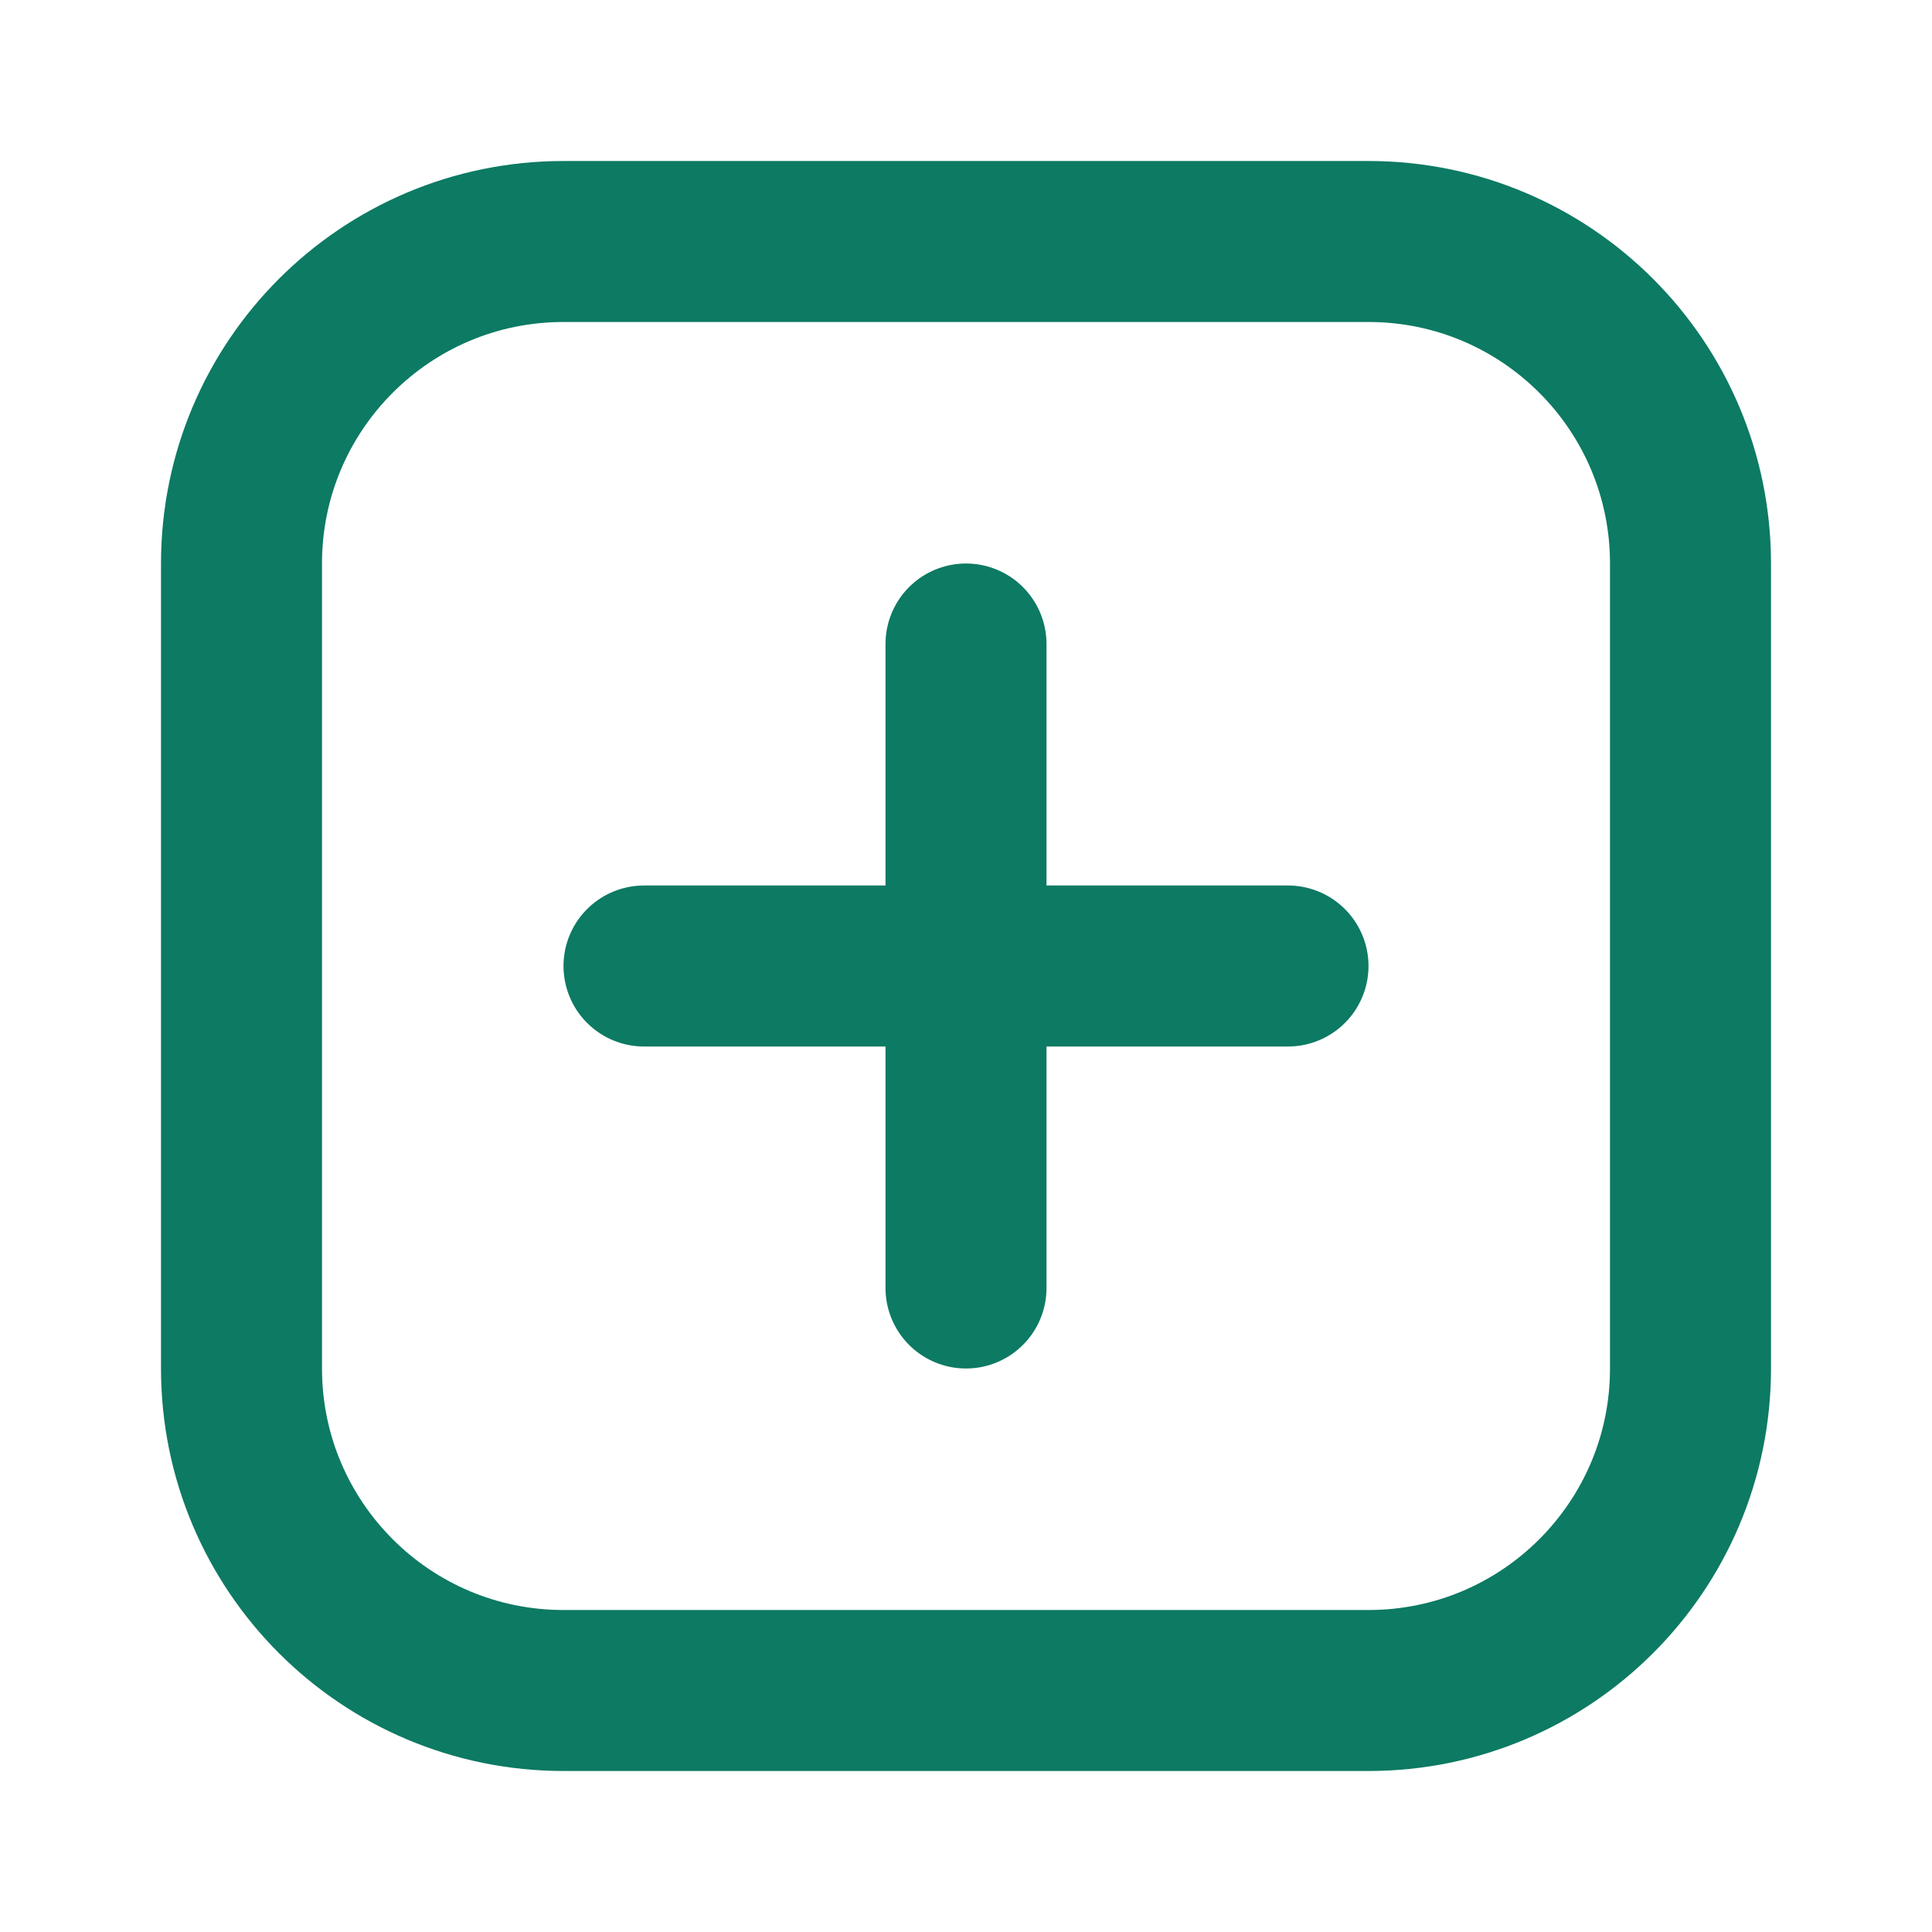
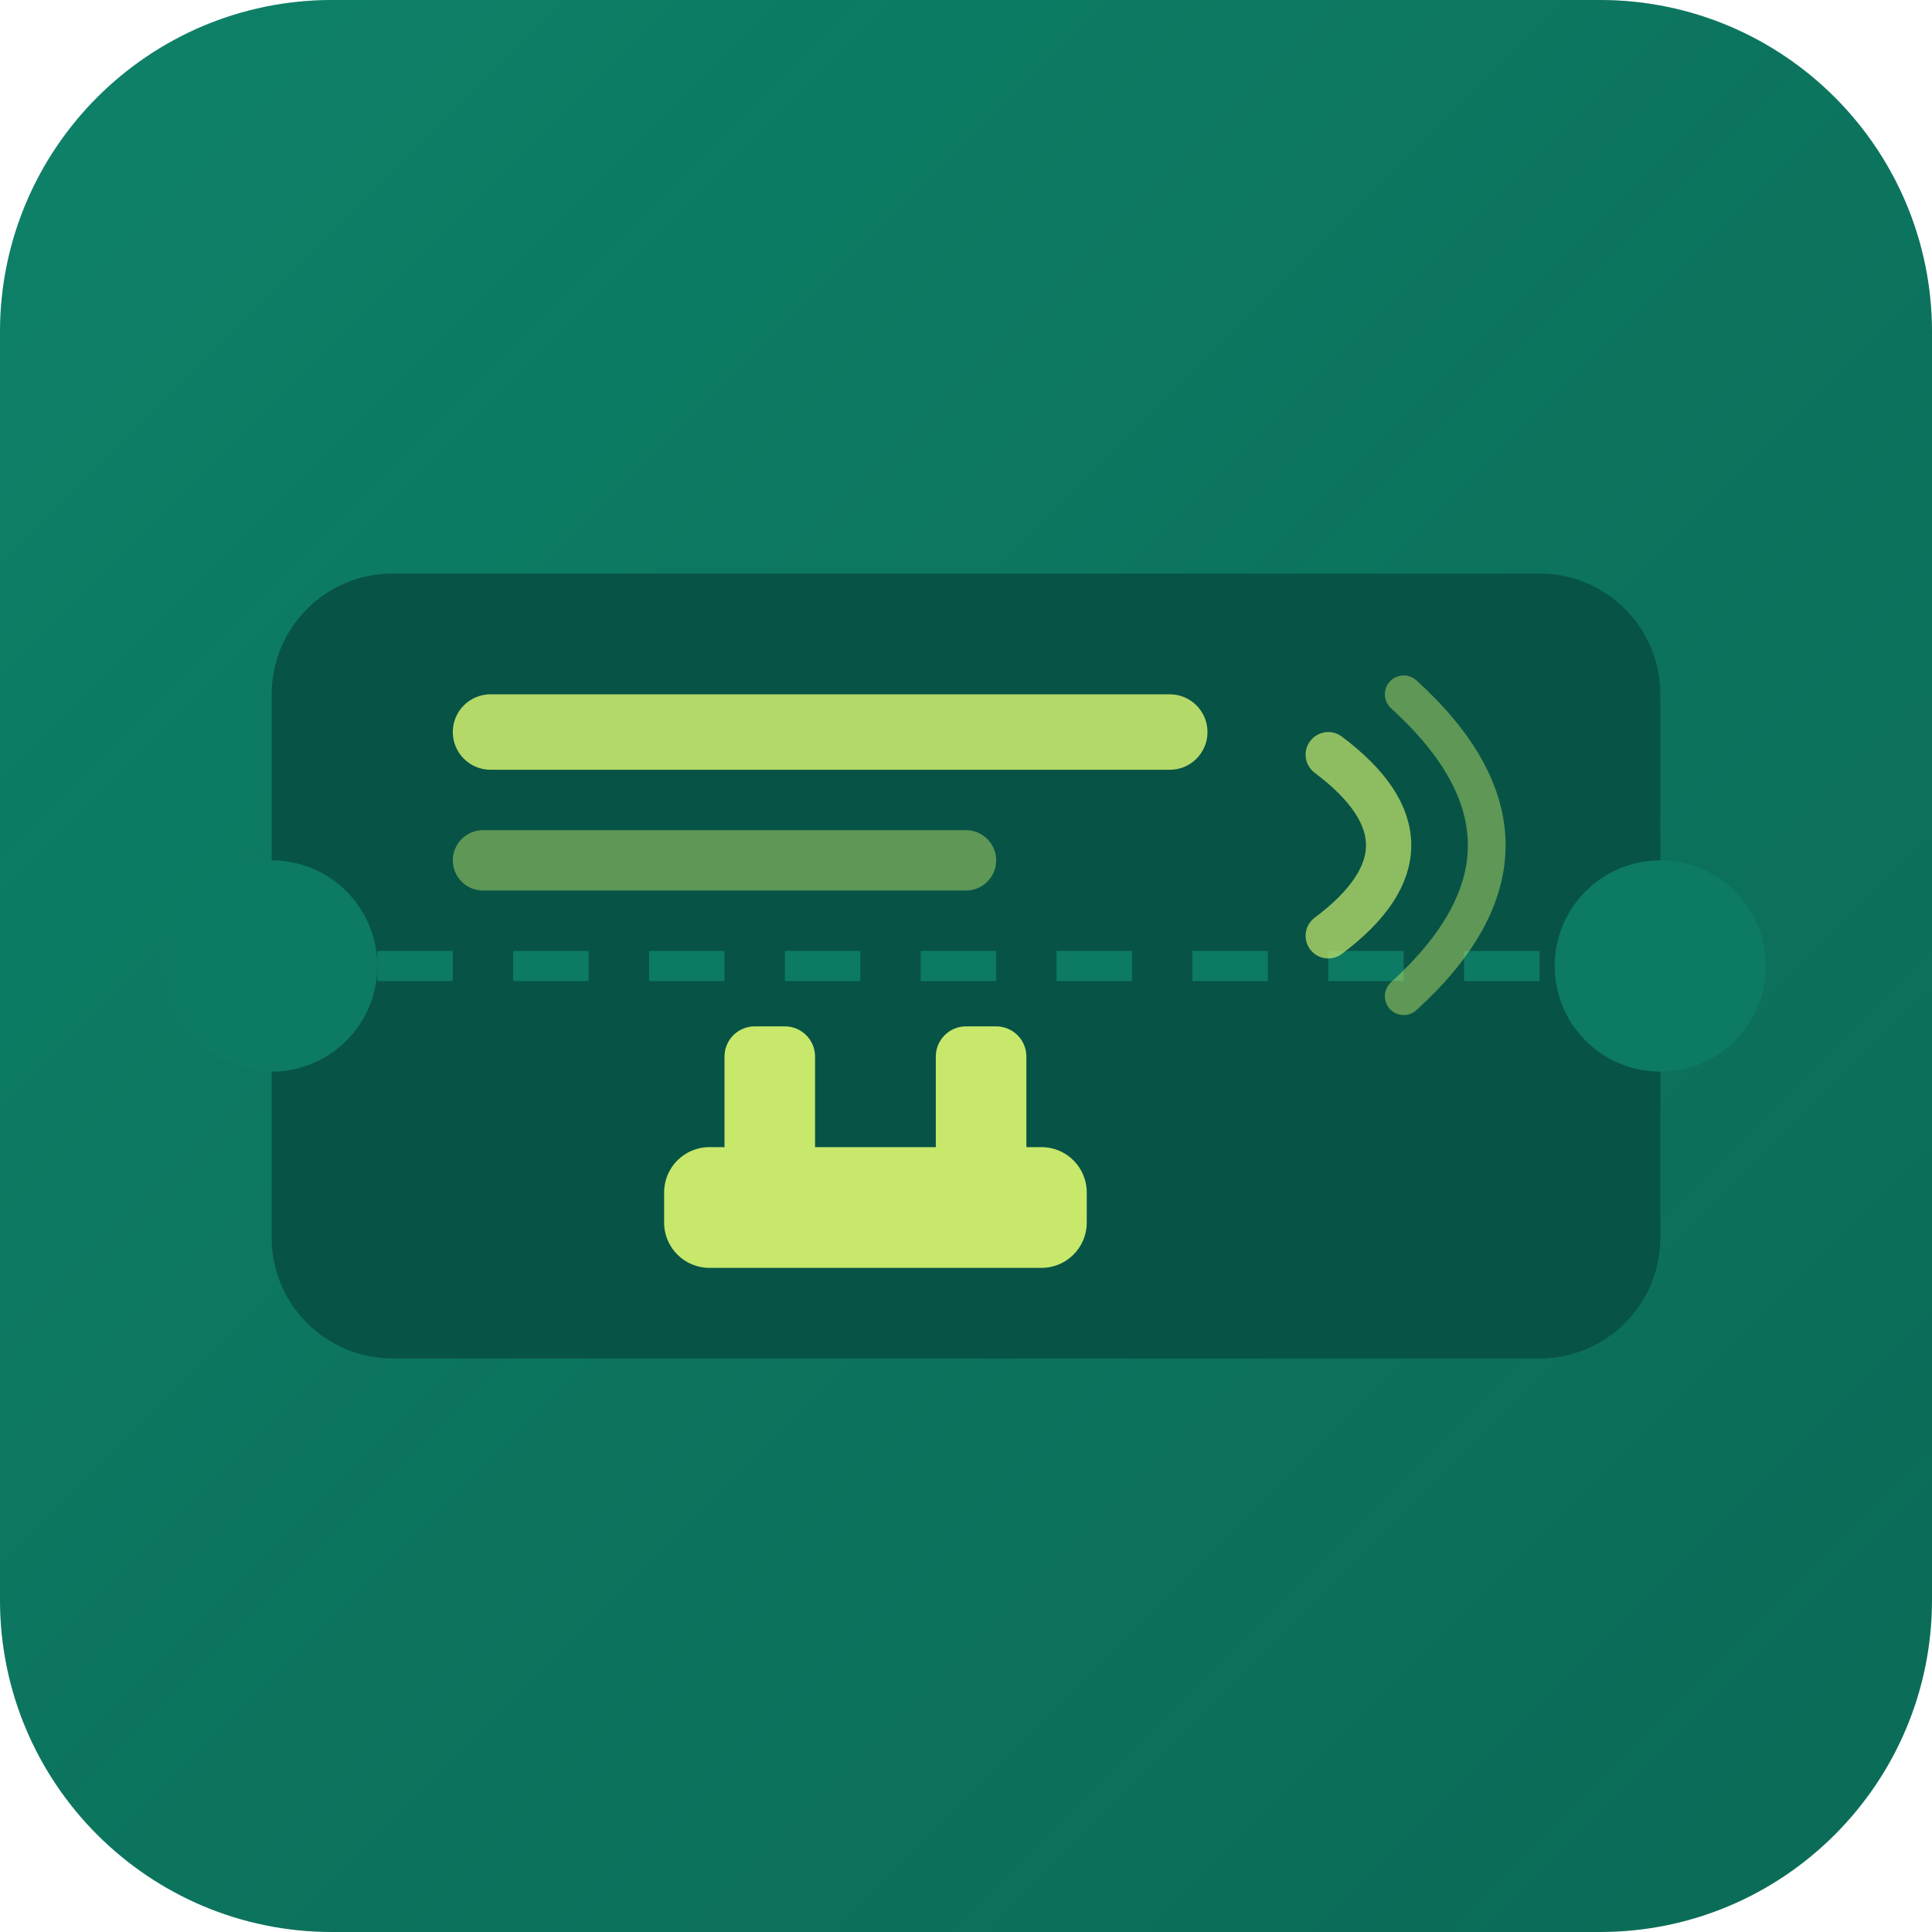
- <svg xmlns="http://www.w3.org/2000/svg" viewBox="0 0 24 24" fill="none">
-   <rect x="3" y="3" width="18" height="18" rx="4" stroke="#0d7a63" stroke-width="2" />
-   <path d="M8 12h8M12 8v8" stroke="#0d7a63" stroke-width="2" stroke-linecap="round" />
+ <svg xmlns="http://www.w3.org/2000/svg" viewBox="0 0 128 128">
+   <rect width="128" height="128" rx="22" fill="#0d7a63" />
+   <rect width="128" height="128" rx="22" fill="url(#bg-grad)" />
+   <rect x="18" y="38" width="92" height="52" rx="8" fill="#075346" />
+   <circle cx="18" cy="64" r="7" fill="#0d7a63" />
+   <circle cx="110" cy="64" r="7" fill="#0d7a63" />
+   <line x1="25" y1="64" x2="103" y2="64" stroke="#0d7a63" stroke-width="2" stroke-dasharray="5 4" />
+   <rect x="30" y="46" width="50" height="5" rx="2.5" fill="#c7e86b" opacity="0.9" />
+   <rect x="30" y="55" width="36" height="4" rx="2" fill="#c7e86b" opacity="0.45" />
+   <rect x="48" y="68" width="6" height="11" rx="2" fill="#c7e86b" />
+   <rect x="62" y="68" width="6" height="11" rx="2" fill="#c7e86b" />
+   <rect x="44" y="76" width="28" height="8" rx="3" fill="#c7e86b" />
+   <path d="M88 50 Q96 56 88 62" stroke="#c7e86b" stroke-width="3" stroke-linecap="round" fill="none" opacity="0.7" />
+   <path d="M93 46 Q104 56 93 66" stroke="#c7e86b" stroke-width="2.5" stroke-linecap="round" fill="none" opacity="0.45" />
+   <defs>
+     <linearGradient id="bg-grad" x1="0" y1="0" x2="128" y2="128" gradientUnits="userSpaceOnUse">
+       <stop offset="0%" stop-color="#12a882" stop-opacity="0.18" />
+       <stop offset="100%" stop-color="#000000" stop-opacity="0.12" />
+     </linearGradient>
+   </defs>
</svg>
